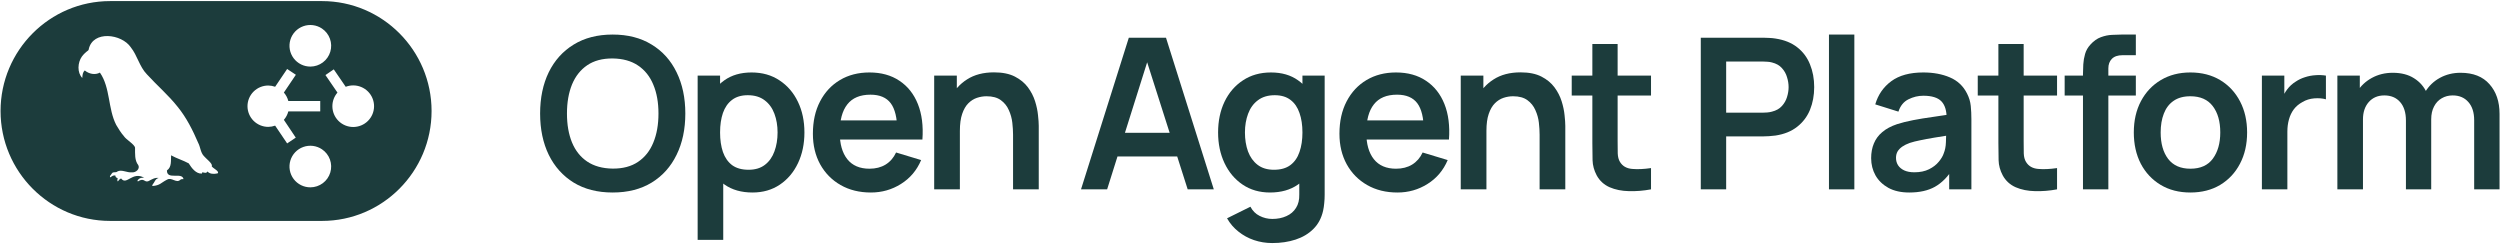
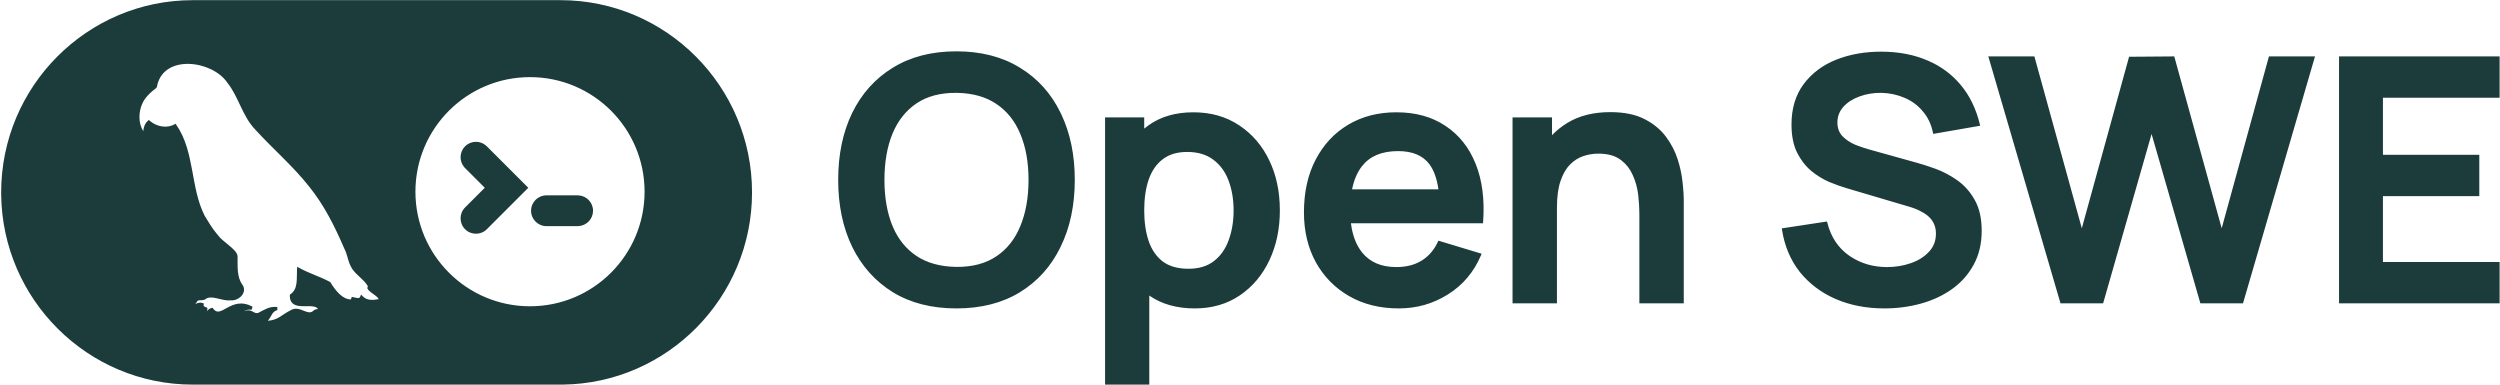
- <svg xmlns="http://www.w3.org/2000/svg" width="2018" height="197" viewBox="0 0 2018 197" fill="none">
-   <path d="M259.955 0.883C308.707 0.883 348.367 40.682 348.367 89.602C348.367 138.521 308.707 178.321 259.955 178.321H88.862C40.11 178.321 0.45 138.521 0.45 89.602C0.45 40.683 40.11 0.883 88.862 0.883H259.955ZM252.577 117.774C249.963 117.449 247.308 117.741 244.827 118.626C242.347 119.512 240.109 120.966 238.295 122.872C236.481 124.777 235.14 127.082 234.382 129.599C233.624 132.116 233.468 134.776 233.929 137.364C234.389 139.951 235.453 142.396 237.033 144.499C238.613 146.601 240.667 148.305 243.027 149.471C245.388 150.638 247.991 151.235 250.626 151.214C254.22 151.187 257.712 150.012 260.588 147.861C263.464 145.71 265.575 142.696 266.609 139.261C267.644 135.827 267.549 132.152 266.338 128.776C265.127 125.399 262.864 122.498 259.88 120.498C257.693 119.032 255.191 118.099 252.577 117.774ZM105.583 38.186C98.234 27.309 75.029 24.339 71.626 39.706C71.64 40.18 71.487 40.487 71.068 40.794C69.186 42.174 67.512 43.737 66.103 45.633C62.659 50.444 62.13 58.602 66.425 62.925C66.578 60.638 66.648 58.49 68.446 56.859C71.765 59.718 76.8 60.735 80.648 58.602C89.155 70.804 87.035 87.677 93.799 100.828C95.668 103.937 97.551 107.117 99.949 109.836C101.902 112.862 108.623 116.446 109.014 119.263C109.083 124.088 108.525 129.36 111.677 133.404C113.168 136.43 109.516 139.469 106.573 139.093C102.752 139.623 98.094 136.513 94.747 138.423C93.562 139.706 91.248 138.285 90.23 140.069C89.867 140.989 87.956 142.287 89.1 143.179C90.369 142.217 91.54 141.213 93.241 141.785C92.99 143.179 94.091 143.375 94.956 143.779C94.928 144.713 94.371 145.675 95.096 146.484C95.932 145.633 96.435 144.42 97.773 144.072C102.222 150.012 106.741 138.061 116.349 143.444C114.396 143.346 112.653 143.583 111.342 145.201C111.021 145.563 110.743 145.982 111.314 146.457C116.502 143.096 116.474 147.6 119.835 146.219C122.429 144.867 124.994 143.165 128.076 143.653C125.078 144.517 124.966 146.93 123.209 148.966C122.902 149.273 122.763 149.636 123.111 150.152C129.317 149.636 129.82 147.558 134.84 145.02C138.577 142.719 142.315 148.283 145.55 145.118C146.275 144.435 147.25 144.671 148.129 144.574C146.999 138.522 134.561 145.675 134.756 137.559C138.758 134.826 137.838 129.597 138.103 125.372C142.704 127.937 147.823 129.415 152.341 131.87C154.628 135.551 158.198 140.432 162.953 140.111C163.079 139.735 163.19 139.414 163.329 139.038C164.765 139.289 166.62 140.236 167.415 138.41C169.563 140.669 172.743 140.558 175.56 139.972L175.587 139.986C177.679 138.285 171.668 135.858 170.859 134.115C172.254 132.413 165.812 127.644 164.501 125.887C161.824 122.973 161.81 118.789 160.011 115.386C155.59 105.123 150.528 94.943 143.43 86.255C135.927 76.759 126.682 68.893 118.552 59.968C112.528 53.749 110.91 44.88 105.583 38.186ZM222.09 70.034C220.314 69.392 218.442 69.054 216.554 69.033C212.105 69.033 207.838 70.791 204.691 73.92C201.545 77.05 199.777 81.296 199.777 85.722C199.777 90.149 201.545 94.394 204.691 97.524C207.838 100.654 212.104 102.413 216.554 102.413C218.443 102.391 220.314 102.052 222.09 101.411L231.779 115.764L238.741 111.091L229.137 96.738C230.86 94.769 232.095 92.425 232.743 89.895H258.496V81.55H232.743C232.095 79.02 230.86 76.676 229.137 74.707L238.825 60.354L231.779 55.68L222.09 70.034ZM262.701 60.587L272.395 74.738C269.757 77.778 268.292 81.675 268.292 85.722C268.292 90.174 270.066 94.443 273.221 97.59C276.376 100.738 280.656 102.507 285.118 102.507C289.581 102.507 293.86 100.738 297.016 97.59C300.171 94.443 301.943 90.174 301.943 85.722C301.943 81.271 300.171 77.001 297.016 73.853C293.86 70.705 289.581 68.937 285.118 68.937C283.028 68.937 280.978 69.324 279.065 70.06L269.422 55.983L262.701 60.587ZM252.577 20.305C249.963 19.98 247.308 20.272 244.827 21.158C242.347 22.043 240.109 23.497 238.295 25.403C236.481 27.309 235.14 29.613 234.382 32.13C233.624 34.647 233.468 37.307 233.929 39.895C234.389 42.483 235.453 44.927 237.033 47.03C238.613 49.133 240.667 50.836 243.027 52.002C245.388 53.169 247.991 53.767 250.626 53.747C254.22 53.719 257.712 52.543 260.588 50.392C263.464 48.241 265.575 45.227 266.609 41.792C267.644 38.358 267.549 34.684 266.338 31.307C265.127 27.931 262.863 25.03 259.88 23.03C257.693 21.564 255.191 20.63 252.577 20.305Z" fill="#1C3C3C" />
-   <path d="M1997.15 152.842V97.082C1997.15 90.792 1995.59 85.891 1992.47 82.377C1989.35 78.807 1985.13 77.022 1979.81 77.022C1976.52 77.022 1973.57 77.787 1970.97 79.317C1968.36 80.791 1966.29 83.001 1964.76 85.947C1963.23 88.837 1962.47 92.294 1962.47 96.317L1953.37 90.962C1953.31 84.616 1954.73 79.034 1957.62 74.217C1960.57 69.344 1964.53 65.547 1969.52 62.827C1974.51 60.107 1980.06 58.747 1986.18 58.747C1996.32 58.747 2004.09 61.807 2009.47 67.927C2014.91 73.991 2017.63 81.981 2017.63 91.897V152.842H1997.15ZM1886.73 152.842V61.042H1904.84V89.517H1907.39V152.842H1886.73ZM1942.07 152.842V97.337C1942.07 90.934 1940.51 85.947 1937.39 82.377C1934.27 78.807 1930.02 77.022 1924.64 77.022C1919.43 77.022 1915.23 78.807 1912.06 82.377C1908.94 85.947 1907.39 90.594 1907.39 96.317L1898.21 90.197C1898.21 84.247 1899.68 78.892 1902.63 74.132C1905.57 69.372 1909.54 65.632 1914.53 62.912C1919.57 60.136 1925.21 58.747 1931.44 58.747C1938.3 58.747 1944.02 60.221 1948.61 63.167C1953.26 66.057 1956.71 70.024 1958.98 75.067C1961.3 80.054 1962.47 85.692 1962.47 91.982V152.842H1942.07Z" fill="#1C3C3C" />
-   <path d="M1825.8 152.842V61.042H1843.91V83.397L1841.7 80.507C1842.83 77.447 1844.33 74.671 1846.2 72.177C1848.13 69.627 1850.42 67.531 1853.09 65.887C1855.35 64.357 1857.85 63.167 1860.57 62.317C1863.34 61.41 1866.18 60.872 1869.07 60.702C1871.96 60.475 1874.76 60.589 1877.48 61.042V80.167C1874.76 79.374 1871.62 79.119 1868.05 79.402C1864.53 79.686 1861.36 80.677 1858.53 82.377C1855.69 83.907 1853.37 85.862 1851.56 88.242C1849.8 90.622 1848.5 93.342 1847.65 96.402C1846.8 99.406 1846.37 102.664 1846.37 106.177V152.842H1825.8Z" fill="#1C3C3C" />
-   <path d="M1768.06 155.392C1758.88 155.392 1750.86 153.324 1744 149.187C1737.15 145.051 1731.82 139.356 1728.02 132.102C1724.28 124.792 1722.41 116.406 1722.41 106.942C1722.41 97.309 1724.34 88.865 1728.19 81.612C1732.05 74.359 1737.4 68.692 1744.26 64.612C1751.11 60.532 1759.05 58.492 1768.06 58.492C1777.29 58.492 1785.34 60.56 1792.2 64.697C1799.05 68.834 1804.38 74.557 1808.18 81.867C1811.97 89.121 1813.87 97.479 1813.87 106.942C1813.87 116.462 1811.95 124.877 1808.09 132.187C1804.3 139.441 1798.97 145.136 1792.11 149.272C1785.26 153.352 1777.24 155.392 1768.06 155.392ZM1768.06 136.182C1776.22 136.182 1782.28 133.462 1786.25 128.022C1790.21 122.582 1792.2 115.556 1792.2 106.942C1792.2 98.046 1790.19 90.962 1786.16 85.692C1782.14 80.365 1776.1 77.702 1768.06 77.702C1762.56 77.702 1758.03 78.949 1754.46 81.442C1750.94 83.879 1748.34 87.307 1746.64 91.727C1744.94 96.091 1744.09 101.162 1744.09 106.942C1744.09 115.839 1746.1 122.951 1750.12 128.277C1754.2 133.547 1760.18 136.182 1768.06 136.182Z" fill="#1C3C3C" />
-   <path d="M1681.38 152.842V59.597C1681.38 57.274 1681.46 54.724 1681.63 51.947C1681.8 49.114 1682.28 46.309 1683.08 43.532C1683.87 40.756 1685.31 38.234 1687.41 35.967C1690.02 33.077 1692.82 31.094 1695.83 30.017C1698.89 28.884 1701.89 28.261 1704.84 28.147C1707.78 27.977 1710.36 27.892 1712.57 27.892H1724.05V44.552H1713.42C1709.51 44.552 1706.59 45.544 1704.67 47.527C1702.8 49.454 1701.86 52.004 1701.86 55.177V152.842H1681.38ZM1666.59 77.107V61.042H1724.05V77.107H1666.59Z" fill="#1C3C3C" />
-   <path d="M1660.45 152.842C1654.38 153.976 1648.43 154.457 1642.6 154.287C1636.82 154.174 1631.63 153.126 1627.04 151.142C1622.45 149.102 1618.97 145.901 1616.59 141.537C1614.49 137.571 1613.38 133.519 1613.27 129.382C1613.16 125.246 1613.1 120.571 1613.1 115.357V35.542H1633.5V114.167C1633.5 117.851 1633.53 121.081 1633.59 123.857C1633.7 126.634 1634.29 128.901 1635.37 130.657C1637.41 134.057 1640.67 135.956 1645.15 136.352C1649.62 136.749 1654.72 136.522 1660.45 135.672V152.842ZM1596.44 77.107V61.042H1660.45V77.107H1596.44Z" fill="#1C3C3C" />
-   <path d="M1541.16 155.392C1534.53 155.392 1528.92 154.146 1524.33 151.652C1519.74 149.102 1516.26 145.731 1513.88 141.537C1511.55 137.344 1510.39 132.726 1510.39 127.682C1510.39 123.262 1511.13 119.296 1512.6 115.782C1514.07 112.212 1516.34 109.152 1519.4 106.602C1522.46 103.996 1526.43 101.871 1531.3 100.227C1534.98 99.037 1539.29 97.96 1544.22 96.997C1549.21 96.034 1554.59 95.156 1560.37 94.362C1566.21 93.512 1572.3 92.606 1578.65 91.642L1571.34 95.807C1571.39 89.46 1569.98 84.785 1567.09 81.782C1564.2 78.779 1559.32 77.277 1552.47 77.277C1548.33 77.277 1544.33 78.24 1540.48 80.167C1536.63 82.094 1533.94 85.409 1532.41 90.112L1513.71 84.247C1515.97 76.484 1520.28 70.251 1526.63 65.547C1533.03 60.844 1541.64 58.492 1552.47 58.492C1560.63 58.492 1567.79 59.824 1573.97 62.487C1580.2 65.15 1584.82 69.514 1587.83 75.577C1589.47 78.807 1590.46 82.122 1590.8 85.522C1591.14 88.865 1591.31 92.52 1591.31 96.487V152.842H1573.38V132.952L1576.35 136.182C1572.21 142.812 1567.37 147.686 1561.82 150.802C1556.32 153.862 1549.43 155.392 1541.16 155.392ZM1545.24 139.072C1549.89 139.072 1553.85 138.251 1557.14 136.607C1560.43 134.964 1563.03 132.952 1564.96 130.572C1566.94 128.192 1568.28 125.954 1568.96 123.857C1570.03 121.251 1570.63 118.276 1570.74 114.932C1570.91 111.532 1571 108.784 1571 106.687L1577.29 108.557C1571.11 109.521 1565.81 110.371 1561.39 111.107C1556.97 111.844 1553.17 112.552 1550 113.232C1546.83 113.856 1544.02 114.564 1541.59 115.357C1539.21 116.207 1537.19 117.199 1535.55 118.332C1533.91 119.466 1532.63 120.769 1531.73 122.242C1530.88 123.716 1530.45 125.444 1530.45 127.427C1530.45 129.694 1531.02 131.706 1532.15 133.462C1533.28 135.162 1534.93 136.522 1537.08 137.542C1539.29 138.562 1542.01 139.072 1545.24 139.072Z" fill="#1C3C3C" />
-   <path d="M1476.34 152.842V27.892H1496.83V152.842H1476.34Z" fill="#1C3C3C" />
-   <path d="M1372.87 152.842V30.442H1423.45C1424.64 30.442 1426.17 30.499 1428.04 30.612C1429.91 30.669 1431.63 30.839 1433.22 31.122C1440.3 32.199 1446.14 34.551 1450.73 38.177C1455.38 41.804 1458.81 46.394 1461.02 51.947C1463.28 57.444 1464.42 63.564 1464.42 70.307C1464.42 76.994 1463.28 83.114 1461.02 88.667C1458.75 94.164 1455.29 98.726 1450.65 102.352C1446.06 105.979 1440.25 108.331 1433.22 109.407C1431.63 109.634 1429.88 109.804 1427.95 109.917C1426.08 110.031 1424.58 110.087 1423.45 110.087H1393.36V152.842H1372.87ZM1393.36 90.962H1422.6C1423.73 90.962 1425 90.906 1426.42 90.792C1427.84 90.679 1429.14 90.452 1430.33 90.112C1433.73 89.262 1436.39 87.761 1438.32 85.607C1440.3 83.454 1441.69 81.017 1442.49 78.297C1443.34 75.577 1443.76 72.914 1443.76 70.307C1443.76 67.701 1443.34 65.037 1442.49 62.317C1441.69 59.541 1440.3 57.076 1438.32 54.922C1436.39 52.769 1433.73 51.267 1430.33 50.417C1429.14 50.077 1427.84 49.879 1426.42 49.822C1425 49.709 1423.73 49.652 1422.6 49.652H1393.36V90.962Z" fill="#1C3C3C" />
-   <path d="M1332.7 152.842C1326.63 153.976 1320.68 154.457 1314.85 154.287C1309.07 154.174 1303.88 153.126 1299.29 151.142C1294.7 149.102 1291.22 145.901 1288.84 141.537C1286.74 137.571 1285.64 133.519 1285.52 129.382C1285.41 125.246 1285.35 120.571 1285.35 115.357V35.542H1305.75V114.167C1305.75 117.851 1305.78 121.081 1305.84 123.857C1305.95 126.634 1306.55 128.901 1307.62 130.657C1309.66 134.057 1312.92 135.956 1317.4 136.352C1321.87 136.749 1326.97 136.522 1332.7 135.672V152.842ZM1268.69 77.107V61.042H1332.7V77.107H1268.69Z" fill="#1C3C3C" />
-   <path d="M1242.77 152.842V108.642C1242.77 105.752 1242.57 102.551 1242.18 99.037C1241.78 95.524 1240.84 92.152 1239.37 88.922C1237.95 85.636 1235.8 82.944 1232.91 80.847C1230.08 78.751 1226.22 77.702 1221.35 77.702C1218.74 77.702 1216.17 78.127 1213.62 78.977C1211.07 79.827 1208.74 81.301 1206.65 83.397C1204.61 85.437 1202.96 88.271 1201.72 91.897C1200.47 95.467 1199.85 100.057 1199.85 105.667L1187.69 100.482C1187.69 92.662 1189.19 85.579 1192.2 79.232C1195.26 72.886 1199.73 67.842 1205.63 64.102C1211.52 60.306 1218.77 58.407 1227.39 58.407C1234.19 58.407 1239.8 59.541 1244.22 61.807C1248.64 64.074 1252.15 66.964 1254.76 70.477C1257.36 73.991 1259.29 77.731 1260.54 81.697C1261.78 85.664 1262.58 89.432 1262.92 93.002C1263.31 96.516 1263.51 99.377 1263.51 101.587V152.842H1242.77ZM1179.11 152.842V61.042H1197.38V89.517H1199.85V152.842H1179.11Z" fill="#1C3C3C" />
-   <path d="M1128.04 155.392C1118.74 155.392 1110.58 153.381 1103.56 149.357C1096.53 145.334 1091.03 139.752 1087.07 132.612C1083.16 125.472 1081.2 117.256 1081.2 107.962C1081.2 97.932 1083.13 89.234 1086.98 81.867C1090.83 74.444 1096.19 68.692 1103.05 64.612C1109.9 60.532 1117.84 58.492 1126.85 58.492C1136.37 58.492 1144.44 60.73 1151.07 65.207C1157.76 69.627 1162.72 75.889 1165.95 83.992C1169.18 92.096 1170.39 101.644 1169.6 112.637H1149.29V105.157C1149.23 95.184 1147.47 87.902 1144.02 83.312C1140.56 78.722 1135.12 76.427 1127.7 76.427C1119.31 76.427 1113.08 79.034 1109 84.247C1104.92 89.404 1102.88 96.969 1102.88 106.942C1102.88 116.236 1104.92 123.432 1109 128.532C1113.08 133.632 1119.03 136.182 1126.85 136.182C1131.89 136.182 1136.22 135.077 1139.85 132.867C1143.53 130.601 1146.37 127.342 1148.35 123.092L1168.58 129.212C1165.07 137.486 1159.63 143.917 1152.26 148.507C1144.95 153.097 1136.88 155.392 1128.04 155.392ZM1096.42 112.637V97.167H1159.57V112.637H1096.42Z" fill="#1C3C3C" />
-   <path d="M1026.94 196.192C1021.84 196.192 1016.93 195.399 1012.23 193.812C1007.58 192.226 1003.39 189.931 999.651 186.927C995.911 183.981 992.851 180.411 990.471 176.217L1009.34 166.867C1011.1 170.211 1013.56 172.676 1016.74 174.262C1019.97 175.906 1023.39 176.727 1027.02 176.727C1031.27 176.727 1035.07 175.962 1038.41 174.432C1041.75 172.959 1044.33 170.749 1046.15 167.802C1048.02 164.912 1048.89 161.286 1048.78 156.922V130.827H1051.33V61.042H1069.27V157.262C1069.27 159.586 1069.15 161.796 1068.93 163.892C1068.76 166.046 1068.44 168.142 1067.99 170.182C1066.63 176.132 1064.02 181.006 1060.17 184.802C1056.32 188.656 1051.53 191.517 1045.81 193.387C1040.14 195.257 1033.85 196.192 1026.94 196.192ZM1025.15 155.392C1016.71 155.392 1009.34 153.267 1003.05 149.017C996.761 144.767 991.887 138.987 988.431 131.677C984.974 124.367 983.246 116.122 983.246 106.942C983.246 97.649 984.974 89.376 988.431 82.122C991.944 74.812 996.902 69.061 1003.31 64.867C1009.71 60.617 1017.25 58.492 1025.92 58.492C1034.64 58.492 1041.95 60.617 1047.85 64.867C1053.8 69.061 1058.3 74.812 1061.36 82.122C1064.42 89.432 1065.95 97.706 1065.95 106.942C1065.95 116.066 1064.42 124.311 1061.36 131.677C1058.3 138.987 1053.74 144.767 1047.68 149.017C1041.61 153.267 1034.1 155.392 1025.15 155.392ZM1028.3 137.032C1033.79 137.032 1038.21 135.786 1041.56 133.292C1044.96 130.742 1047.42 127.201 1048.95 122.667C1050.54 118.134 1051.33 112.892 1051.33 106.942C1051.33 100.936 1050.54 95.694 1048.95 91.217C1047.42 86.684 1045.01 83.171 1041.73 80.677C1038.44 78.127 1034.19 76.852 1028.98 76.852C1023.48 76.852 1018.95 78.212 1015.38 80.932C1011.81 83.596 1009.17 87.222 1007.47 91.812C1005.77 96.346 1004.92 101.389 1004.92 106.942C1004.92 112.552 1005.74 117.652 1007.39 122.242C1009.09 126.776 1011.66 130.374 1015.12 133.037C1018.58 135.701 1022.97 137.032 1028.3 137.032Z" fill="#1C3C3C" />
-   <path d="M872.593 152.842L911.183 30.442H941.188L979.778 152.842H958.698L923.678 43.022H928.268L893.673 152.842H872.593ZM894.098 126.322V107.197H958.358V126.322H894.098Z" fill="#1C3C3C" />
-   <path d="M817.738 152.842V108.642C817.738 105.752 817.54 102.551 817.143 99.037C816.747 95.524 815.812 92.152 814.338 88.922C812.922 85.636 810.768 82.944 807.878 80.847C805.045 78.751 801.192 77.702 796.318 77.702C793.712 77.702 791.133 78.127 788.583 78.977C786.033 79.827 783.71 81.301 781.613 83.397C779.573 85.437 777.93 88.271 776.683 91.897C775.437 95.467 774.813 100.057 774.813 105.667L762.658 100.482C762.658 92.662 764.16 85.579 767.163 79.232C770.223 72.886 774.7 67.842 780.593 64.102C786.487 60.306 793.74 58.407 802.353 58.407C809.153 58.407 814.763 59.541 819.183 61.807C823.603 64.074 827.117 66.964 829.723 70.477C832.33 73.991 834.257 77.731 835.503 81.697C836.75 85.664 837.543 89.432 837.883 93.002C838.28 96.516 838.478 99.377 838.478 101.587V152.842H817.738ZM754.073 152.842V61.042H772.348V89.517H774.813V152.842H754.073Z" fill="#1C3C3C" />
-   <path d="M703.003 155.392C693.71 155.392 685.55 153.381 678.523 149.357C671.496 145.334 666 139.752 662.033 132.612C658.123 125.472 656.168 117.256 656.168 107.962C656.168 97.932 658.095 89.234 661.948 81.867C665.801 74.444 671.156 68.692 678.013 64.612C684.87 60.532 692.803 58.492 701.813 58.492C711.333 58.492 719.408 60.73 726.038 65.207C732.725 69.627 737.683 75.889 740.913 83.992C744.143 92.096 745.361 101.644 744.568 112.637H724.253V105.157C724.196 95.184 722.44 87.902 718.983 83.312C715.526 78.722 710.086 76.427 702.663 76.427C694.276 76.427 688.043 79.034 683.963 84.247C679.883 89.404 677.843 96.969 677.843 106.942C677.843 116.236 679.883 123.432 683.963 128.532C688.043 133.632 693.993 136.182 701.813 136.182C706.856 136.182 711.191 135.077 714.818 132.867C718.501 130.601 721.335 127.342 723.318 123.092L743.548 129.212C740.035 137.486 734.595 143.917 727.228 148.507C719.918 153.097 711.843 155.392 703.003 155.392ZM671.383 112.637V97.167H734.538V112.637H671.383Z" fill="#1C3C3C" />
-   <path d="M607.427 155.392C598.474 155.392 590.965 153.267 584.902 149.017C578.839 144.767 574.277 138.987 571.217 131.677C568.157 124.311 566.627 116.066 566.627 106.942C566.627 97.706 568.157 89.432 571.217 82.122C574.277 74.812 578.754 69.061 584.647 64.867C590.597 60.617 597.935 58.492 606.662 58.492C615.332 58.492 622.84 60.617 629.187 64.867C635.59 69.061 640.549 74.812 644.062 82.122C647.575 89.376 649.332 97.649 649.332 106.942C649.332 116.122 647.604 124.367 644.147 131.677C640.69 138.987 635.817 144.767 629.527 149.017C623.237 153.267 615.87 155.392 607.427 155.392ZM563.142 193.642V61.042H581.247V125.472H583.797V193.642H563.142ZM604.282 137.032C609.609 137.032 614 135.701 617.457 133.037C620.914 130.374 623.464 126.776 625.107 122.242C626.807 117.652 627.657 112.552 627.657 106.942C627.657 101.389 626.807 96.346 625.107 91.812C623.407 87.222 620.772 83.596 617.202 80.932C613.632 78.212 609.099 76.852 603.602 76.852C598.389 76.852 594.139 78.127 590.852 80.677C587.565 83.171 585.129 86.684 583.542 91.217C582.012 95.694 581.247 100.936 581.247 106.942C581.247 112.892 582.012 118.134 583.542 122.667C585.129 127.201 587.594 130.742 590.937 133.292C594.337 135.786 598.785 137.032 604.282 137.032Z" fill="#1C3C3C" />
-   <path d="M494.543 155.392C482.303 155.392 471.82 152.729 463.093 147.402C454.366 142.019 447.651 134.539 442.948 124.962C438.301 115.386 435.978 104.279 435.978 91.642C435.978 79.006 438.301 67.899 442.948 58.322C447.651 48.746 454.366 41.294 463.093 35.967C471.82 30.584 482.303 27.892 494.543 27.892C506.783 27.892 517.266 30.584 525.993 35.967C534.776 41.294 541.491 48.746 546.138 58.322C550.841 67.899 553.193 79.006 553.193 91.642C553.193 104.279 550.841 115.386 546.138 124.962C541.491 134.539 534.776 142.019 525.993 147.402C517.266 152.729 506.783 155.392 494.543 155.392ZM494.543 136.097C502.76 136.154 509.588 134.341 515.028 130.657C520.525 126.974 524.633 121.789 527.353 115.102C530.13 108.416 531.518 100.596 531.518 91.642C531.518 82.689 530.13 74.926 527.353 68.352C524.633 61.722 520.525 56.566 515.028 52.882C509.588 49.199 502.76 47.301 494.543 47.187C486.326 47.131 479.498 48.944 474.058 52.627C468.618 56.311 464.51 61.496 461.733 68.182C459.013 74.869 457.653 82.689 457.653 91.642C457.653 100.596 459.013 108.387 461.733 115.017C464.453 121.591 468.533 126.719 473.973 130.402C479.47 134.086 486.326 135.984 494.543 136.097Z" fill="#1C3C3C" />
+ <svg xmlns="http://www.w3.org/2000/svg" width="1625" height="250" viewBox="0 0 1625 250" fill="none">
+   <path d="M364.304 0.104C432.97 0.105 488.822 56.159 488.822 125.053C488.822 193.408 433.839 249.123 365.911 249.99L364.304 250H125.272C57.142 250 1.626 194.819 0.763 126.665L0.753 125.053C0.753 56.159 56.606 0.104 125.272 0.104H364.304ZM775.651 72.99C787.045 72.99 796.964 75.785 805.367 81.409L806.154 81.934C814.227 87.42 820.502 94.835 824.981 104.153C829.606 113.701 831.906 124.568 831.906 136.729C831.906 148.745 829.643 159.571 825.096 169.188C820.548 178.805 814.123 186.432 805.819 192.042C797.491 197.67 787.751 200.469 776.642 200.469C764.955 200.469 755.07 197.708 747.043 192.13V250H718.296V76.293H743.74V83.597C744.652 82.843 745.593 82.121 746.563 81.431C754.468 75.785 764.185 72.99 775.651 72.99ZM122.818 41.532C117.969 41.409 113.355 42.402 109.691 44.668C106.076 46.904 103.335 50.41 102.191 55.455C102.188 55.857 102.116 56.258 101.919 56.645C101.701 57.072 101.375 57.398 101.004 57.67C98.437 59.552 96.176 61.667 94.279 64.221C92.011 67.396 90.68 71.714 90.645 75.967C90.618 79.351 91.41 82.615 93.12 85.207C93.373 82.853 93.971 80.478 96.078 78.567L96.732 77.973L97.402 78.55C101.794 82.332 108.379 83.603 113.312 80.868L114.102 80.431L114.617 81.171C120.696 89.891 122.954 100.247 124.879 110.559C126.815 120.929 128.414 131.232 133.045 140.251C135.497 144.332 137.917 148.406 140.904 151.955L141.511 152.66L141.561 152.716L141.601 152.779C142.204 153.715 143.216 154.746 144.476 155.86C145.731 156.971 147.147 158.091 148.547 159.245C149.926 160.382 151.285 161.547 152.336 162.692C153.361 163.809 154.234 165.052 154.415 166.354L154.424 166.416L154.425 166.478C154.475 169.936 154.304 173.342 154.665 176.671C154.999 179.751 155.782 182.624 157.564 185.135L157.935 185.633L157.997 185.713L158.042 185.805C159.331 188.419 158.34 190.988 156.609 192.713C154.932 194.385 152.396 195.455 150.021 195.202C148.576 195.382 147.095 195.233 145.659 194.971C144.198 194.704 142.672 194.298 141.282 193.979C138.433 193.326 136.045 193.022 134.104 194.066C133.525 194.631 132.841 194.886 132.193 195.008C131.538 195.131 130.823 195.129 130.283 195.146C129.11 195.185 128.487 195.317 128.068 196.022C127.871 196.469 127.545 196.896 127.277 197.23C127.121 197.426 126.973 197.602 126.837 197.771C128.16 196.936 129.742 196.347 131.708 197.008L132.526 197.283L132.374 198.133C132.31 198.49 132.347 198.685 132.385 198.787C132.42 198.884 132.484 198.975 132.617 199.078C132.763 199.192 132.967 199.3 133.255 199.427C133.483 199.527 133.912 199.697 134.21 199.836L134.806 200.115L134.786 200.772C134.774 201.185 134.703 201.581 134.64 201.913C134.619 202.022 134.598 202.122 134.58 202.217C134.663 202.115 134.749 202.013 134.836 201.914C135.459 201.204 136.264 200.498 137.47 200.184L138.119 200.015L138.522 200.552C139.229 201.495 139.882 202.01 140.477 202.274C141.06 202.533 141.665 202.586 142.346 202.472C143.045 202.354 143.813 202.063 144.688 201.639C145.569 201.212 146.482 200.69 147.516 200.127C149.541 199.024 151.917 197.823 154.683 197.417C157.485 197.006 160.619 197.418 164.16 199.402L163.622 201.273C161.577 201.171 159.906 201.353 158.548 202.32C159.373 201.978 160.116 201.789 160.804 201.726C162.144 201.602 163.158 201.964 163.997 202.386C164.381 202.579 164.796 202.821 165.101 202.986C165.436 203.168 165.73 203.309 166.025 203.403C166.556 203.572 167.182 203.62 168.125 203.24C169.859 202.334 171.741 201.229 173.677 200.465C175.666 199.679 177.826 199.201 180.213 199.579L180.334 201.527C178.537 202.046 177.628 202.995 176.848 204.206C176.429 204.856 176.086 205.514 175.632 206.3C175.213 207.024 174.729 207.793 174.097 208.543C177.619 208.143 179.606 207.332 181.427 206.259C182.466 205.646 183.432 204.961 184.656 204.155C185.857 203.365 187.242 202.5 189.029 201.595C192.125 199.723 195.238 201.134 197.615 202.065C198.896 202.567 199.987 202.958 201.005 203.006C201.947 203.05 202.847 202.8 203.77 201.897L203.776 201.891L203.783 201.885C204.52 201.191 205.371 200.993 206.104 200.93C206.302 200.913 206.501 200.905 206.69 200.9C206.534 200.626 206.35 200.401 206.141 200.215C205.681 199.805 205.048 199.514 204.224 199.322C202.524 198.927 200.379 199.022 198.043 199.034C195.825 199.046 193.392 198.985 191.533 198.077C190.567 197.605 189.737 196.897 189.172 195.861C188.613 194.838 188.353 193.568 188.39 192.028L188.402 191.517L188.825 191.227C191.298 189.538 192.292 187.075 192.695 184.183C192.898 182.728 192.946 181.196 192.965 179.627C192.983 178.08 192.973 176.472 193.067 174.963L193.167 173.379L194.553 174.152C197.708 175.912 201.05 177.303 204.437 178.698C207.594 179.999 210.796 181.306 213.83 182.901L214.435 183.225L214.667 183.352L214.807 183.576C216.394 186.131 218.382 189.027 220.756 191.224C222.952 193.256 225.384 194.603 228.061 194.637C228.158 194.355 228.258 194.075 228.371 193.771L228.66 192.989L229.48 193.133C230.027 193.228 230.627 193.393 231.13 193.517C231.666 193.649 232.135 193.747 232.553 193.77C232.965 193.792 233.255 193.736 233.469 193.622C233.666 193.517 233.897 193.311 234.101 192.842L234.703 191.459L235.742 192.552C238.303 195.245 242.152 195.252 245.982 194.483C246.036 194.412 246.045 194.372 246.046 194.362C246.05 194.332 246.055 194.224 245.925 193.996C245.641 193.5 244.984 192.884 244.039 192.154C243.585 191.803 243.097 191.45 242.599 191.089C242.106 190.732 241.602 190.366 241.137 190.006C240.673 189.647 240.226 189.276 239.852 188.903C239.486 188.539 239.136 188.122 238.922 187.661L238.658 187.092L239.056 186.606C239.08 186.577 239.124 186.519 239.093 186.315C239.057 186.084 238.931 185.747 238.663 185.302C238.129 184.413 237.201 183.351 236.092 182.225C234.992 181.108 233.778 179.989 232.695 178.972C231.671 178.008 230.711 177.085 230.181 176.391C228.17 174.187 227.183 171.537 226.393 168.96C225.58 166.312 224.986 163.81 223.788 161.543L223.77 161.508L223.754 161.471C217.589 147.157 210.56 133.038 200.733 121.01L200.729 121.003L200.723 120.997C195.52 114.411 189.704 108.381 183.75 102.422C177.807 96.475 171.71 90.583 166.011 84.326V84.325C161.689 79.855 158.965 74.456 156.423 69.114C153.856 63.721 151.483 58.409 147.85 53.844L147.825 53.812L147.804 53.78C142.893 46.512 132.561 41.779 122.818 41.532ZM621.66 33.365C637.659 33.365 651.424 36.885 662.91 43.971H662.909C674.45 50.971 683.272 60.766 689.369 73.329L689.938 74.513C695.727 86.801 698.607 100.944 698.607 116.917C698.607 133.403 695.538 147.94 689.37 160.5L689.371 160.501C683.274 173.068 674.45 182.901 662.908 189.976H662.906C651.421 196.986 637.657 200.469 621.66 200.469C605.663 200.469 591.899 196.986 580.413 189.976L580.409 189.974C568.942 182.9 560.12 173.068 553.95 160.505L553.948 160.501C547.854 147.941 544.822 133.404 544.822 116.917C544.822 100.43 547.854 85.894 553.948 73.334L553.95 73.329C560.12 60.767 568.941 50.972 580.409 43.971C591.896 36.885 605.661 33.365 621.66 33.365ZM907.67 72.99C920.154 72.99 930.812 75.927 939.591 81.852C948.435 87.698 954.979 95.976 959.23 106.641C963.482 117.306 965.068 129.829 964.032 144.177L963.965 145.104H878.116C879.088 152.984 881.514 159.284 885.337 164.062C890.392 170.382 897.781 173.594 907.67 173.594C914.05 173.594 919.475 172.197 923.986 169.449L924.414 169.181C928.796 166.37 932.196 162.395 934.611 157.22L934.978 156.435L935.808 156.686L962.004 164.61L963.07 164.934L962.635 165.959C958.008 176.854 950.83 185.346 941.109 191.402C931.481 197.447 920.84 200.469 909.211 200.469C897.029 200.469 886.286 197.83 877.015 192.521C867.756 187.22 860.508 179.86 855.284 170.456L855.281 170.451C850.127 161.038 847.564 150.229 847.563 138.051C847.563 124.934 850.084 113.505 855.162 103.796C860.233 94.028 867.294 86.438 876.34 81.056C885.392 75.669 895.847 72.99 907.67 72.99ZM1223.37 33.586C1234.34 33.66 1244.16 35.55 1252.81 39.278L1253.62 39.626C1261.92 43.27 1268.9 48.495 1274.55 55.301C1280.38 62.329 1284.48 70.801 1286.86 80.69L1287.11 81.728L1286.06 81.91L1257.55 86.863L1256.6 87.028L1256.4 86.084C1255.26 80.656 1253.05 76.082 1249.8 72.335L1249.79 72.319C1246.59 68.482 1242.64 65.568 1237.95 63.574L1237.94 63.572C1233.3 61.572 1228.33 60.495 1223.02 60.351C1217.85 60.279 1213.06 61.069 1208.63 62.71L1208.63 62.714C1204.29 64.279 1200.8 66.539 1198.14 69.478L1197.68 70.027C1195.43 72.799 1194.32 75.979 1194.32 79.603C1194.32 83.275 1195.42 86.21 1197.57 88.494C1199.81 90.802 1202.58 92.669 1205.91 94.088C1208.96 95.294 1212.04 96.332 1215.14 97.205L1216.47 97.569L1216.48 97.572H1216.48L1244.87 105.494L1246.36 105.9C1249.9 106.888 1253.79 108.157 1258.05 109.704C1262.98 111.497 1267.72 113.998 1272.26 117.201C1276.87 120.449 1280.64 124.711 1283.57 129.969H1283.57C1286.61 135.298 1288.1 142.01 1288.1 150.048C1288.1 158.409 1286.34 165.809 1282.8 172.216C1279.35 178.513 1274.66 183.762 1268.74 187.957C1262.84 192.14 1256.09 195.269 1248.51 197.352L1248.51 197.351C1241 199.43 1233.14 200.469 1224.91 200.469C1213.2 200.469 1202.6 198.43 1193.14 194.333L1193.14 194.332C1183.75 190.235 1175.99 184.378 1169.86 176.761L1169.86 176.753C1163.8 169.048 1159.96 159.932 1158.32 149.432L1158.16 148.439L1159.16 148.289L1186.67 144.106L1187.57 143.97L1187.79 144.853C1190.09 154.033 1194.77 161.084 1201.82 166.069L1202.49 166.532C1209.49 171.235 1217.5 173.594 1226.56 173.594C1232.1 173.594 1237.31 172.73 1242.19 171.009C1247.04 169.294 1250.93 166.808 1253.89 163.572L1253.9 163.564C1256.87 160.387 1258.36 156.49 1258.36 151.81C1258.36 149.721 1258.01 147.831 1257.33 146.127L1257.33 146.114C1256.64 144.339 1255.62 142.77 1254.25 141.399L1254.24 141.391L1254.23 141.381C1252.93 140.013 1251.19 138.754 1248.99 137.618L1248.98 137.609L1248.96 137.6C1246.84 136.396 1244.34 135.359 1241.46 134.496V134.497L1200.52 122.389V122.391C1196.96 121.352 1193.11 119.981 1188.98 118.282L1188.97 118.278L1188.96 118.274C1184.83 116.474 1180.9 114.039 1177.16 110.977L1177.16 110.97L1177.15 110.962C1173.44 107.784 1170.39 103.786 1167.99 98.983L1167.98 98.975L1167.98 98.967C1165.62 94.027 1164.47 87.999 1164.47 80.925C1164.47 70.551 1167.09 61.782 1172.37 54.682L1172.37 54.68C1177.7 47.548 1184.83 42.23 1193.72 38.719L1193.72 38.718C1202.66 35.217 1212.55 33.512 1223.37 33.586ZM1223.82 199.463H1223.82H1223.82ZM623.139 199.459H623.14C623.63 199.452 624.119 199.442 624.605 199.429H624.604C624.118 199.442 623.629 199.452 623.139 199.459ZM344.5 50.13C303.369 50.13 270.025 83.473 270.025 124.604C270.025 165.736 303.369 199.08 344.5 199.08C385.631 199.08 418.976 165.736 418.976 124.604C418.976 83.473 385.631 50.13 344.5 50.13ZM1046.67 72.881C1055.58 72.881 1063.01 74.364 1068.92 77.394C1074.76 80.389 1079.43 84.226 1082.91 88.914C1086.35 93.548 1088.9 98.491 1090.55 103.739C1092.18 108.926 1093.22 113.869 1093.67 118.566L1093.85 120.24C1094.25 124.057 1094.45 127.245 1094.45 129.795V197.167H1065.59V138.931C1065.59 135.233 1065.34 131.125 1064.83 126.605C1064.32 122.161 1063.14 117.898 1061.28 113.811L1061.27 113.801L1061.27 113.791C1059.62 109.956 1057.16 106.778 1053.9 104.246L1053.23 103.742C1049.79 101.195 1045.03 99.866 1038.85 99.866C1035.59 99.866 1032.36 100.398 1029.15 101.466C1026.01 102.513 1023.14 104.332 1020.52 106.948C1018.01 109.453 1015.95 112.975 1014.37 117.572L1014.37 117.577L1013.43 117.247L1014.37 117.577C1012.81 122.056 1012.01 127.878 1012.01 135.079V197.167H983.149V76.293H1008.81V87.88C1011.5 85.063 1014.55 82.573 1017.95 80.414L1018.69 79.949C1026.38 75.219 1035.72 72.881 1046.67 72.881ZM1413.47 37.401L1444.1 148.374L1474.61 37.402L1474.82 36.668H1504.76L1504.38 37.948L1458.16 196.447L1457.95 197.167H1430.25L1430.04 196.443L1398.53 87.079L1367.24 196.442L1367.03 197.167H1339.33L1339.12 196.447L1292.78 37.948L1292.41 36.668H1322.35L1322.55 37.401L1353.18 148.378L1383.7 37.622L1383.9 36.894L1384.65 36.888L1412.5 36.668L1413.27 36.662L1413.47 37.401ZM1624.75 63.543H1548.91V100.618H1611.54V127.493H1548.91V170.291H1624.75V197.167H1520.38V36.668H1624.75V63.543ZM935.152 193.584C935.501 193.413 935.847 193.236 936.193 193.058C935.847 193.236 935.501 193.413 935.152 193.584ZM936.518 192.888C936.773 192.754 937.029 192.619 937.283 192.48C937.029 192.619 936.773 192.754 936.518 192.888ZM937.587 192.313C937.893 192.145 938.199 191.974 938.504 191.799C938.199 191.974 937.893 192.145 937.587 192.313ZM938.593 191.748C938.66 191.709 938.728 191.673 938.795 191.634C939.094 191.46 939.393 191.282 939.69 191.103V191.102C939.326 191.322 938.96 191.537 938.593 191.748ZM874.192 189.606C874.456 189.781 874.721 189.954 874.988 190.125C874.449 189.779 873.916 189.426 873.392 189.064L874.192 189.606ZM943.198 188.819C942.631 189.219 942.054 189.608 941.468 189.989L942.341 189.411C942.629 189.216 942.915 189.019 943.198 188.819ZM944.778 187.661L944.87 187.593C944.903 187.568 944.934 187.542 944.967 187.517C944.904 187.565 944.841 187.613 944.778 187.661ZM945.659 186.978C945.687 186.955 945.714 186.932 945.742 186.91C945.714 186.932 945.687 186.955 945.659 186.978ZM946.423 186.359C946.458 186.331 946.492 186.301 946.527 186.272C946.492 186.301 946.458 186.331 946.423 186.359ZM1269.98 185.791C1270.12 185.682 1270.26 185.571 1270.39 185.46C1270.26 185.571 1270.12 185.682 1269.98 185.791ZM947.228 185.682C947.259 185.655 947.29 185.628 947.321 185.601C947.29 185.628 947.259 185.655 947.228 185.682ZM1272.62 183.562C1272 184.125 1271.36 184.674 1270.71 185.208C1270.74 185.185 1270.77 185.163 1270.79 185.14C1271.13 184.863 1271.47 184.583 1271.8 184.298C1271.96 184.155 1272.12 184.012 1272.29 183.867C1272.4 183.767 1272.51 183.663 1272.62 183.562ZM1274.03 182.225C1274.23 182.026 1274.43 181.826 1274.63 181.624C1274.43 181.826 1274.23 182.026 1274.03 182.225ZM771.688 98.766C765.102 98.766 759.831 100.374 755.791 103.509L755.783 103.516C751.71 106.606 748.659 110.977 746.658 116.689C744.721 122.358 743.74 129.033 743.74 136.729C743.74 144.346 744.72 151.018 746.656 156.762C748.655 162.472 751.74 166.885 755.89 170.052C760.074 173.117 765.605 174.694 772.569 174.694C779.296 174.694 784.754 173.015 789.02 169.729C793.329 166.408 796.525 161.912 798.596 156.201L798.599 156.194C800.753 150.377 801.838 143.892 801.838 136.729C801.838 129.641 800.753 123.231 798.6 117.488L798.599 117.484C796.457 111.703 793.155 107.173 788.702 103.851L788.693 103.844C784.281 100.482 778.637 98.766 771.688 98.766ZM621.646 60.352C611.16 60.28 602.531 62.594 595.693 67.224C588.829 71.871 583.627 78.42 580.099 86.914L580.1 86.915C576.636 95.429 574.89 105.422 574.89 116.917C574.89 128.411 576.636 138.365 580.098 146.804L580.426 147.581C583.875 155.554 588.93 161.775 595.584 166.28H595.583C602.505 170.917 611.182 173.339 621.674 173.483C632.159 173.555 640.788 171.241 647.626 166.611L647.63 166.608C654.567 161.96 659.766 155.411 663.22 146.92L663.223 146.913C666.757 138.401 668.54 128.409 668.54 116.917C668.54 105.424 666.758 95.509 663.226 87.147L663.221 87.138C659.767 78.72 654.569 72.207 647.63 67.557L647.626 67.554C640.993 63.063 632.678 60.649 622.624 60.371L621.646 60.352ZM923.633 170.812C923.228 171.038 922.817 171.253 922.399 171.459C922.812 171.256 923.219 171.043 923.619 170.82L923.633 170.812ZM748.779 163.611C748.817 163.672 748.856 163.732 748.895 163.793C748.763 163.583 748.631 163.371 748.504 163.155L748.779 163.611ZM653.766 162.952C653.948 162.777 654.128 162.599 654.307 162.421C654.128 162.599 653.948 162.777 653.766 162.952ZM654.527 162.199C654.625 162.101 654.722 162.002 654.818 161.902C654.722 162.002 654.625 162.101 654.527 162.199ZM655.049 161.661C655.148 161.557 655.247 161.453 655.345 161.348C655.247 161.453 655.148 161.557 655.049 161.661ZM655.545 161.131C655.657 161.008 655.769 160.885 655.88 160.761C655.769 160.885 655.657 161.008 655.545 161.131ZM656.047 160.575C656.159 160.448 656.271 160.321 656.382 160.192C656.271 160.321 656.159 160.448 656.047 160.575ZM656.557 159.988C656.67 159.855 656.783 159.721 656.896 159.586C656.783 159.721 656.67 159.855 656.557 159.988ZM657.04 159.413C657.2 159.219 657.358 159.023 657.515 158.825C657.358 159.023 657.2 159.219 657.04 159.413ZM1259.33 152.925C1259.33 152.857 1259.34 152.79 1259.34 152.722V152.708C1259.34 152.78 1259.33 152.853 1259.33 152.925ZM662.21 151.509C662.003 151.91 661.793 152.308 661.577 152.699L661.976 151.962C662.055 151.812 662.132 151.66 662.21 151.509ZM1287.06 151.974C1287.07 151.897 1287.07 151.821 1287.07 151.744C1287.07 151.821 1287.07 151.897 1287.06 151.974ZM302.304 95.106C306.087 91.323 312.148 91.205 316.073 94.752L316.446 95.106L343.393 122.053L316.446 148.999C312.541 152.904 306.209 152.904 302.304 148.999C298.399 145.094 298.399 138.762 302.304 134.856L315.107 122.053L302.304 109.249L301.949 108.876C298.402 104.951 298.521 98.89 302.304 95.106ZM579.854 148.761C580.004 149.092 580.158 149.419 580.313 149.744C580.154 149.411 579.997 149.075 579.844 148.735L579.854 148.761ZM664.648 146.042C664.485 146.463 664.319 146.882 664.146 147.296L664.479 146.48C664.536 146.335 664.592 146.188 664.648 146.042ZM375.989 126.993C381.273 127.261 385.475 131.63 385.475 136.98C385.474 142.33 381.272 146.699 375.989 146.967L375.475 146.98H355.185C349.662 146.98 345.185 142.503 345.185 136.98C345.185 131.458 349.662 126.98 355.185 126.98H375.475L375.989 126.993ZM802.622 142.165L802.632 142.055C802.643 141.918 802.651 141.781 802.661 141.645C802.648 141.818 802.636 141.992 802.622 142.165ZM802.686 141.303C802.704 141.033 802.72 140.763 802.735 140.491C802.72 140.763 802.704 141.033 802.686 141.303ZM802.746 140.291C802.76 140.021 802.772 139.751 802.783 139.479C802.772 139.751 802.76 140.021 802.746 140.291ZM1283.58 132.142C1283.79 132.57 1283.98 133.006 1284.17 133.452C1283.98 133.006 1283.78 132.57 1283.58 132.142ZM908.771 98.215C898.128 98.215 890.388 101.512 885.344 107.958L885.34 107.962C882.263 111.851 880.09 116.876 878.852 123.072H934.968C933.969 115.999 931.997 110.572 929.105 106.732C924.871 101.11 918.17 98.215 908.771 98.215ZM800.658 120.51V120.509C800.555 120.157 800.447 119.808 800.337 119.46C800.447 119.808 800.555 120.157 800.658 120.51ZM669.508 119.464C669.511 119.334 669.516 119.204 669.519 119.074V119.041C669.516 119.182 669.511 119.323 669.508 119.464ZM800.26 119.221C800.163 118.922 800.065 118.625 799.963 118.329C800.065 118.625 800.163 118.922 800.26 119.221ZM799.908 118.172C799.787 117.825 799.664 117.48 799.536 117.138C799.664 117.48 799.787 117.825 799.908 118.172ZM1259.52 111.337C1259.81 111.454 1260.1 111.574 1260.39 111.696C1259.8 111.448 1259.21 111.209 1258.61 110.981L1259.52 111.337ZM886.586 105.053C886.478 105.161 886.37 105.269 886.264 105.379C886.37 105.269 886.478 105.161 886.586 105.053ZM887.146 104.511C887.021 104.627 886.898 104.746 886.775 104.865C886.898 104.746 887.021 104.627 887.146 104.511ZM887.782 103.935C887.617 104.079 887.453 104.225 887.292 104.374C887.454 104.225 887.617 104.079 887.782 103.935ZM888.423 103.396C888.242 103.542 888.065 103.692 887.889 103.844C888.065 103.692 888.242 103.542 888.423 103.396ZM1088.89 101.98C1089.1 102.547 1089.3 103.116 1089.48 103.689C1089.31 103.166 1089.14 102.644 1088.95 102.127C1088.93 102.078 1088.91 102.03 1088.89 101.98ZM754.394 103.339C754.371 103.357 754.35 103.377 754.327 103.396C754.477 103.27 754.629 103.147 754.782 103.025L754.394 103.339ZM1088.22 100.242C1088.43 100.753 1088.63 101.268 1088.82 101.785C1088.75 101.583 1088.67 101.381 1088.59 101.181C1088.47 100.866 1088.35 100.553 1088.22 100.241V100.242ZM760.492 99.7C760.33 99.765 760.169 99.831 760.01 99.898L760.493 99.7C760.655 99.636 760.819 99.573 760.983 99.512L760.492 99.7ZM1036.46 98.959C1036.21 98.979 1035.95 99.001 1035.7 99.027H1035.7C1035.95 99.001 1036.21 98.979 1036.46 98.959ZM1037.17 98.912C1036.96 98.923 1036.76 98.937 1036.55 98.952C1036.76 98.937 1036.96 98.923 1037.17 98.912ZM1037.93 98.881C1037.75 98.886 1037.57 98.893 1037.38 98.901C1037.57 98.893 1037.75 98.886 1037.93 98.881ZM1038.22 98.872C1038.19 98.873 1038.15 98.874 1038.11 98.875C1038.36 98.869 1038.61 98.866 1038.85 98.866C1038.64 98.866 1038.43 98.868 1038.22 98.872ZM918.501 98.469H918.502H918.501ZM916.271 97.92H916.272C916.034 97.871 915.793 97.826 915.55 97.782C915.792 97.826 916.033 97.871 916.271 97.92ZM915.422 97.76C915.215 97.724 915.007 97.688 914.798 97.655C915.007 97.688 915.215 97.723 915.422 97.76ZM914.649 97.633C914.404 97.596 914.157 97.561 913.907 97.528C914.157 97.561 914.404 97.596 914.649 97.633ZM1086.04 95.65C1086.2 95.951 1086.36 96.252 1086.51 96.555C1086.2 95.949 1085.88 95.348 1085.54 94.752L1086.04 95.65ZM870.694 86.173C870.648 86.21 870.602 86.246 870.556 86.283C870.062 86.681 869.576 87.088 869.097 87.503L869.821 86.887C870.11 86.646 870.401 86.408 870.694 86.173ZM872.268 84.963C872.05 85.124 871.835 85.287 871.62 85.451C871.835 85.287 872.05 85.124 872.268 84.963ZM873.063 84.385C872.886 84.512 872.709 84.641 872.533 84.769C872.709 84.641 872.886 84.512 873.063 84.385ZM873.958 83.761C873.759 83.897 873.561 84.034 873.364 84.173C873.561 84.034 873.759 83.897 873.958 83.761ZM662.828 83.811L662.741 83.628C662.68 83.502 662.616 83.378 662.554 83.254C662.646 83.439 662.737 83.624 662.828 83.811ZM874.404 83.458C874.337 83.503 874.27 83.549 874.203 83.595C874.412 83.454 874.622 83.315 874.833 83.177C874.69 83.27 874.546 83.363 874.404 83.458ZM875.209 82.931C875.169 82.956 875.13 82.983 875.09 83.009C875.305 82.87 875.522 82.733 875.739 82.597C875.562 82.708 875.385 82.818 875.209 82.931ZM876.851 81.915C876.556 82.09 876.265 82.268 875.975 82.448C876.265 82.268 876.556 82.09 876.851 81.915ZM1017.73 81.746C1017.64 81.805 1017.55 81.866 1017.46 81.926C1017.57 81.855 1017.67 81.784 1017.78 81.714L1017.73 81.746ZM1193.37 81.029C1193.38 81.11 1193.39 81.19 1193.4 81.27C1193.39 81.176 1193.38 81.082 1193.37 80.986L1193.37 81.029ZM1019.4 80.69C1019.33 80.732 1019.26 80.772 1019.19 80.814C1019.26 80.772 1019.33 80.732 1019.4 80.69ZM932.25 78.882C933.143 79.29 934.019 79.722 934.879 80.181C934.592 80.028 934.304 79.878 934.014 79.731C933.724 79.583 933.431 79.439 933.138 79.298C932.844 79.156 932.548 79.018 932.25 78.882ZM1019.94 80.362C1019.92 80.375 1019.9 80.389 1019.88 80.402C1019.97 80.345 1020.07 80.288 1020.17 80.231C1020.09 80.275 1020.02 80.318 1019.94 80.362ZM880.245 80.058C880.072 80.144 879.9 80.234 879.729 80.322C880 80.183 880.272 80.044 880.546 79.909C880.446 79.959 880.345 80.007 880.245 80.058ZM1020.68 79.936C1020.63 79.965 1020.58 79.995 1020.53 80.024C1020.66 79.948 1020.8 79.873 1020.94 79.798C1020.85 79.844 1020.77 79.889 1020.68 79.936ZM881.114 79.632C881.014 79.68 880.914 79.73 880.814 79.778C881.088 79.645 881.363 79.514 881.64 79.386C881.464 79.467 881.289 79.548 881.114 79.632ZM1021.6 79.44C1021.46 79.511 1021.33 79.583 1021.2 79.655C1021.33 79.583 1021.46 79.511 1021.6 79.44ZM881.992 79.222C881.941 79.245 881.891 79.269 881.84 79.293C882.184 79.134 882.53 78.978 882.878 78.827L881.992 79.222ZM1022.31 79.076C1022.19 79.134 1022.08 79.192 1021.96 79.251C1022.08 79.192 1022.19 79.134 1022.31 79.076ZM1022.99 78.736C1022.93 78.765 1022.88 78.794 1022.82 78.823C1022.88 78.794 1022.93 78.765 1022.99 78.736ZM885.835 77.644C885.707 77.692 885.579 77.738 885.451 77.786C885.579 77.738 885.707 77.692 885.835 77.644ZM886.501 77.403C886.425 77.43 886.349 77.458 886.272 77.485C886.383 77.446 886.493 77.406 886.604 77.367L886.501 77.403ZM890.256 76.227C889.937 76.314 889.62 76.405 889.305 76.498C889.936 76.312 890.573 76.137 891.215 75.972L890.256 76.227ZM1032.14 75.501C1032.09 75.513 1032.05 75.526 1032 75.538C1032.34 75.453 1032.69 75.37 1033.04 75.292L1032.14 75.501ZM893.305 75.475C893.226 75.492 893.147 75.509 893.068 75.526C893.147 75.509 893.226 75.492 893.305 75.475ZM894.141 75.298C894.088 75.308 894.036 75.319 893.984 75.33C894.068 75.313 894.152 75.295 894.235 75.278C894.204 75.285 894.172 75.291 894.141 75.298ZM897.253 74.747C897.144 74.763 897.035 74.781 896.927 74.798C897.035 74.781 897.144 74.763 897.253 74.747ZM899.181 74.485C899.153 74.489 899.125 74.493 899.098 74.496C899.245 74.478 899.392 74.46 899.54 74.443C899.42 74.457 899.3 74.471 899.181 74.485ZM900.276 74.363C900.1 74.382 899.924 74.4 899.749 74.42C899.924 74.4 900.1 74.382 900.276 74.363ZM900.911 74.301C900.815 74.31 900.72 74.319 900.624 74.328C900.72 74.319 900.815 74.31 900.911 74.301ZM901.692 74.231C901.604 74.239 901.516 74.246 901.428 74.254C901.516 74.246 901.604 74.239 901.692 74.231ZM902.303 74.184C902.272 74.186 902.242 74.188 902.212 74.19C902.28 74.185 902.349 74.181 902.417 74.176C902.379 74.178 902.341 74.181 902.303 74.184ZM903.4 74.111C903.364 74.113 903.328 74.116 903.292 74.118C903.328 74.116 903.364 74.113 903.4 74.111ZM1042.38 74.007C1042.17 74.02 1041.96 74.034 1041.75 74.049C1041.96 74.034 1042.17 74.02 1042.38 74.007ZM1043.61 73.943C1043.3 73.957 1042.99 73.972 1042.68 73.989C1042.99 73.972 1043.3 73.957 1043.61 73.943ZM615.708 59.579C615.514 59.596 615.321 59.613 615.128 59.632C615.321 59.613 615.514 59.596 615.708 59.579ZM616.099 59.546C616.044 59.55 615.989 59.555 615.935 59.56C616.223 59.536 616.513 59.514 616.805 59.494L616.099 59.546ZM1195.75 39.023C1195.19 39.225 1194.64 39.434 1194.09 39.649L1194.92 39.331C1195.19 39.227 1195.47 39.124 1195.75 39.023ZM1210.78 35.368C1210.62 35.391 1210.45 35.414 1210.29 35.438C1210.55 35.401 1210.81 35.365 1211.07 35.33C1210.97 35.343 1210.88 35.355 1210.78 35.368ZM1211.72 35.246C1211.62 35.258 1211.52 35.272 1211.42 35.284C1211.71 35.247 1212 35.211 1212.29 35.177C1212.1 35.199 1211.91 35.222 1211.72 35.246ZM1213.6 35.033C1213.23 35.072 1212.85 35.112 1212.48 35.155C1212.85 35.112 1213.23 35.071 1213.6 35.033ZM611.827 34.842C611.509 34.874 611.193 34.908 610.877 34.943C611.193 34.908 611.509 34.874 611.827 34.842ZM613.42 34.697C613.059 34.727 612.699 34.759 612.341 34.793C612.699 34.759 613.059 34.727 613.42 34.697ZM614.397 34.62C614.191 34.635 613.986 34.653 613.78 34.669C614.149 34.64 614.518 34.613 614.89 34.588C614.725 34.599 614.561 34.608 614.397 34.62ZM616.466 34.496C616.108 34.514 615.751 34.534 615.396 34.556C615.751 34.534 616.108 34.514 616.466 34.496ZM617.263 34.457C617.152 34.462 617.041 34.468 616.931 34.473C617.393 34.452 617.857 34.433 618.323 34.418C617.969 34.429 617.615 34.442 617.263 34.457ZM619.851 34.381C619.392 34.389 618.936 34.399 618.481 34.413C618.936 34.399 619.392 34.389 619.851 34.381ZM621.66 34.365C621.166 34.365 620.675 34.369 620.186 34.376C620.675 34.369 621.166 34.365 621.66 34.365ZM1273.38 182.863C1273.57 182.682 1273.75 182.5 1273.94 182.316C1273.75 182.5 1273.57 182.682 1273.38 182.863ZM1283.47 131.916L1283.23 131.436C1283.31 131.595 1283.39 131.757 1283.47 131.919C1283.47 131.918 1283.47 131.917 1283.47 131.916ZM871.44 85.588C871.395 85.623 871.348 85.658 871.303 85.693C871.099 85.852 870.896 86.012 870.694 86.173C870.941 85.976 871.19 85.781 871.44 85.588Z" fill="#1C3C3C" />
</svg>
